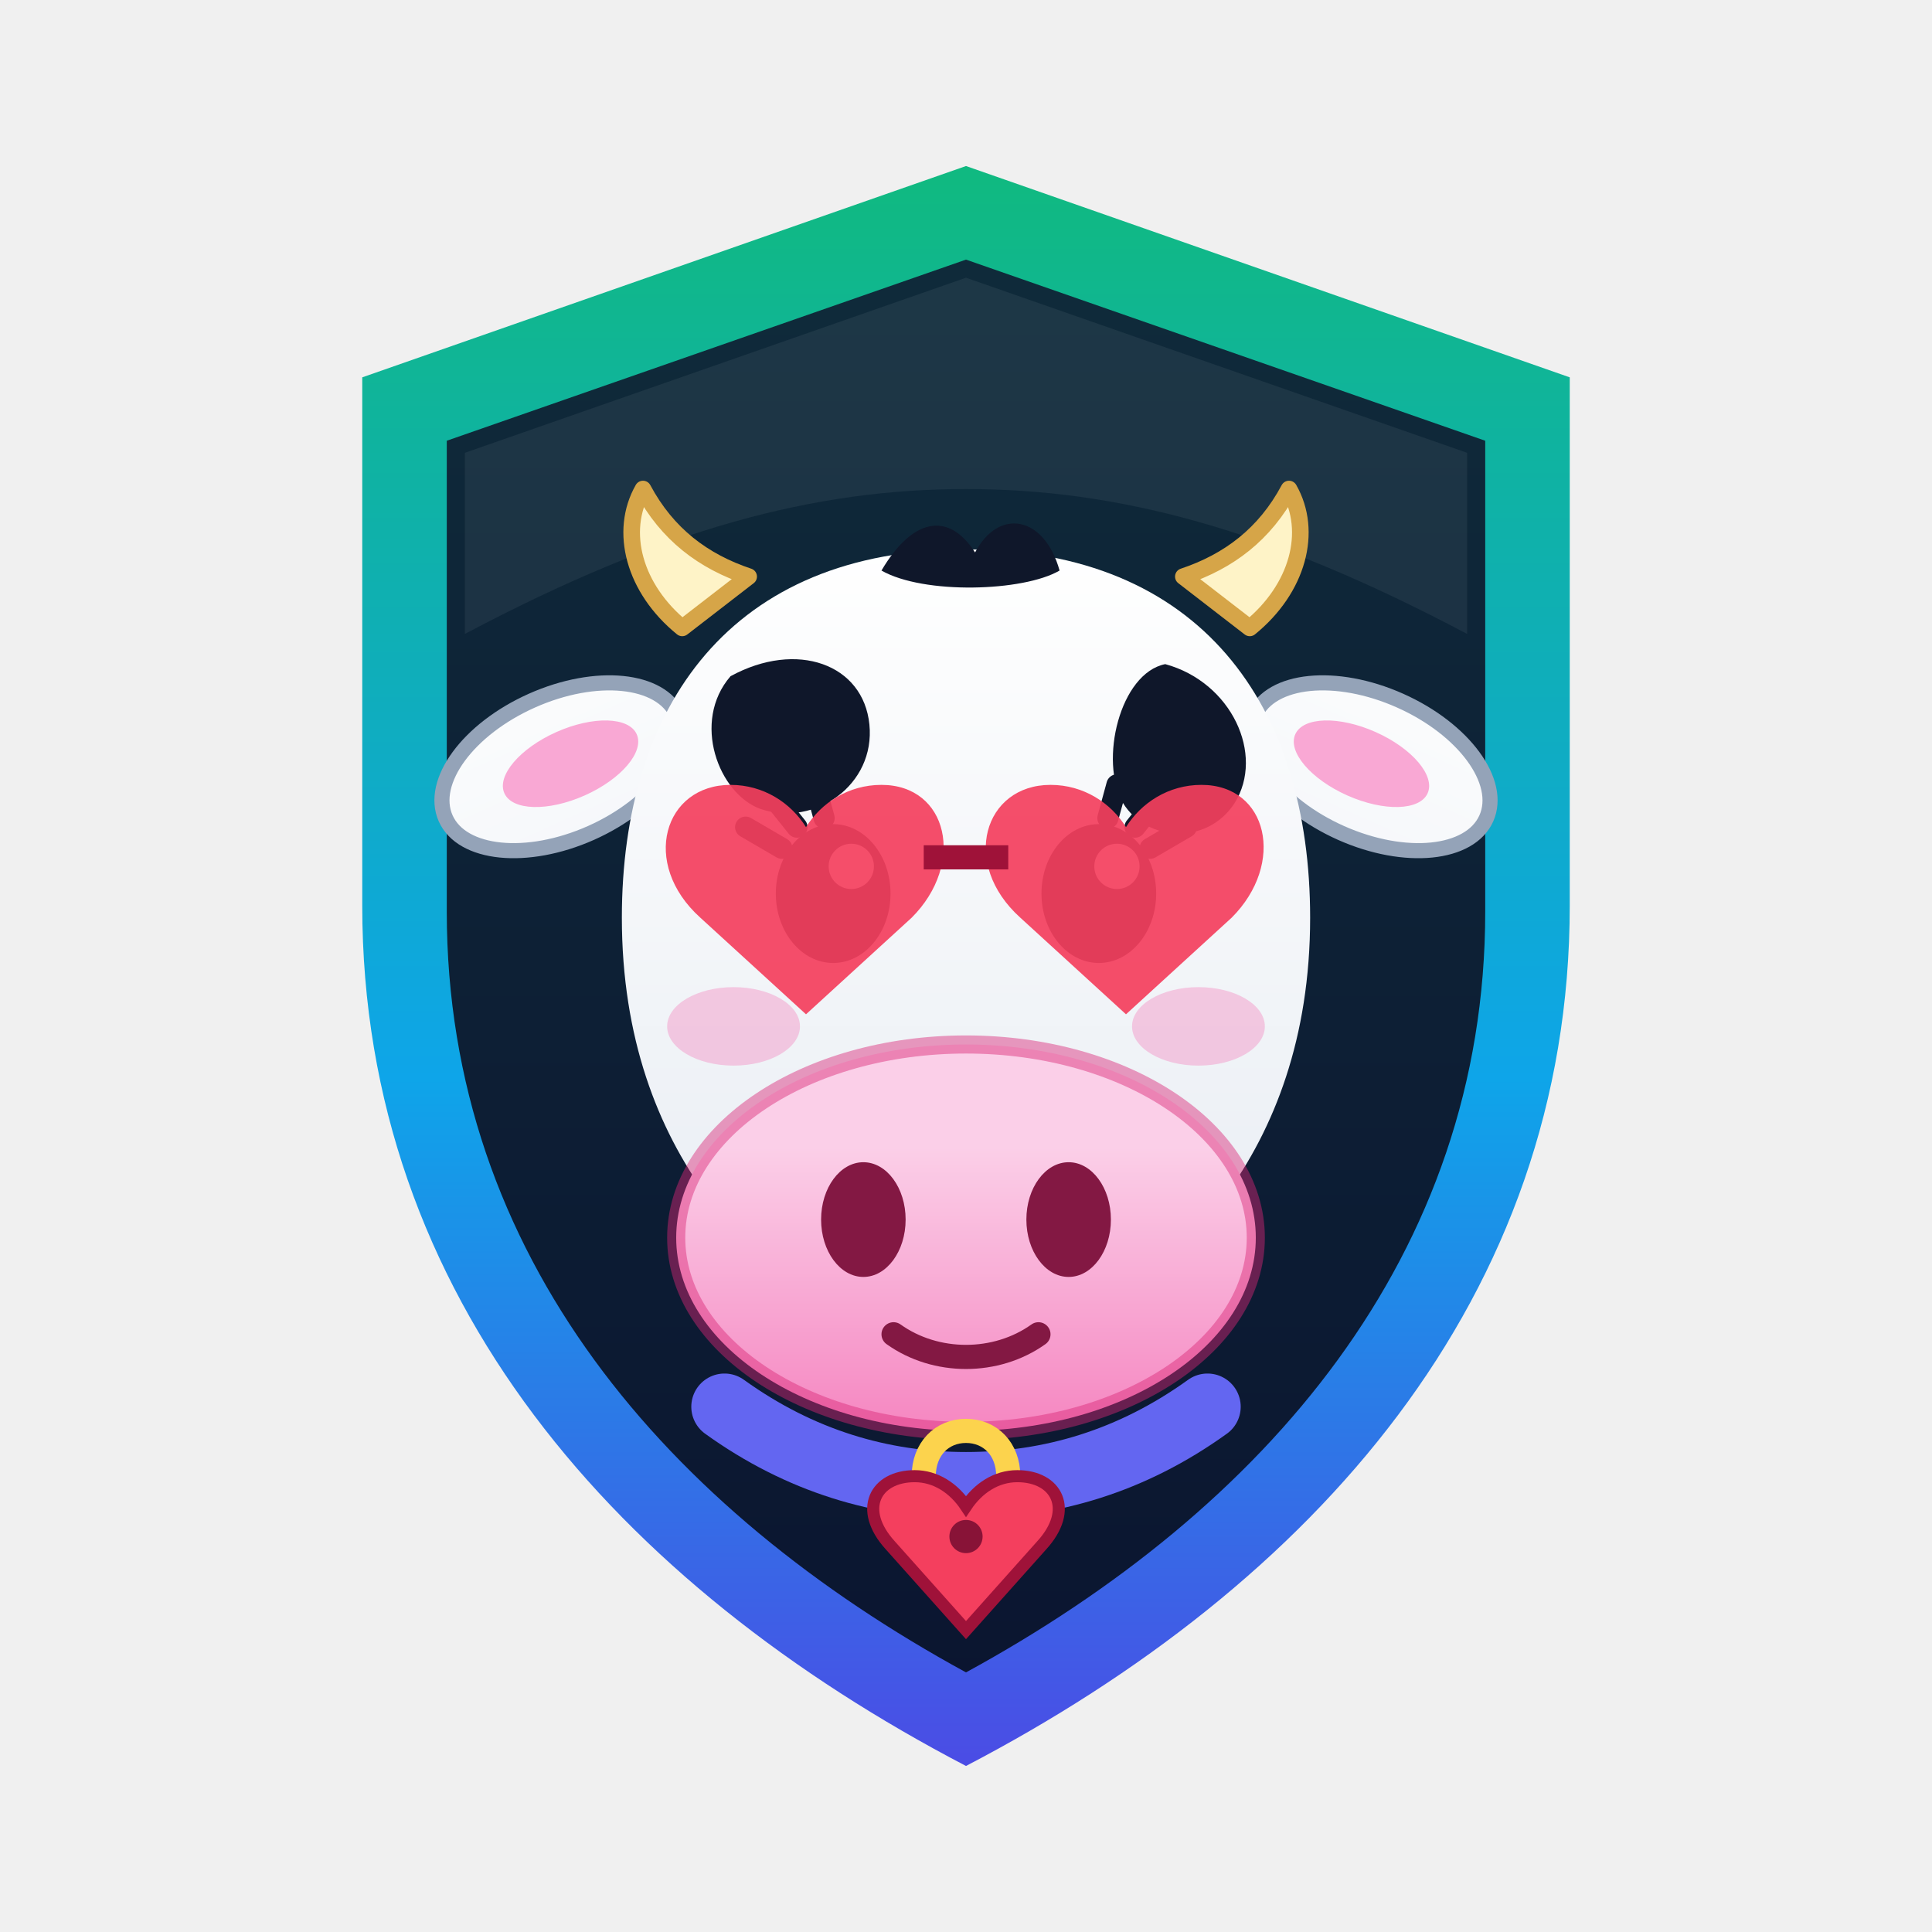
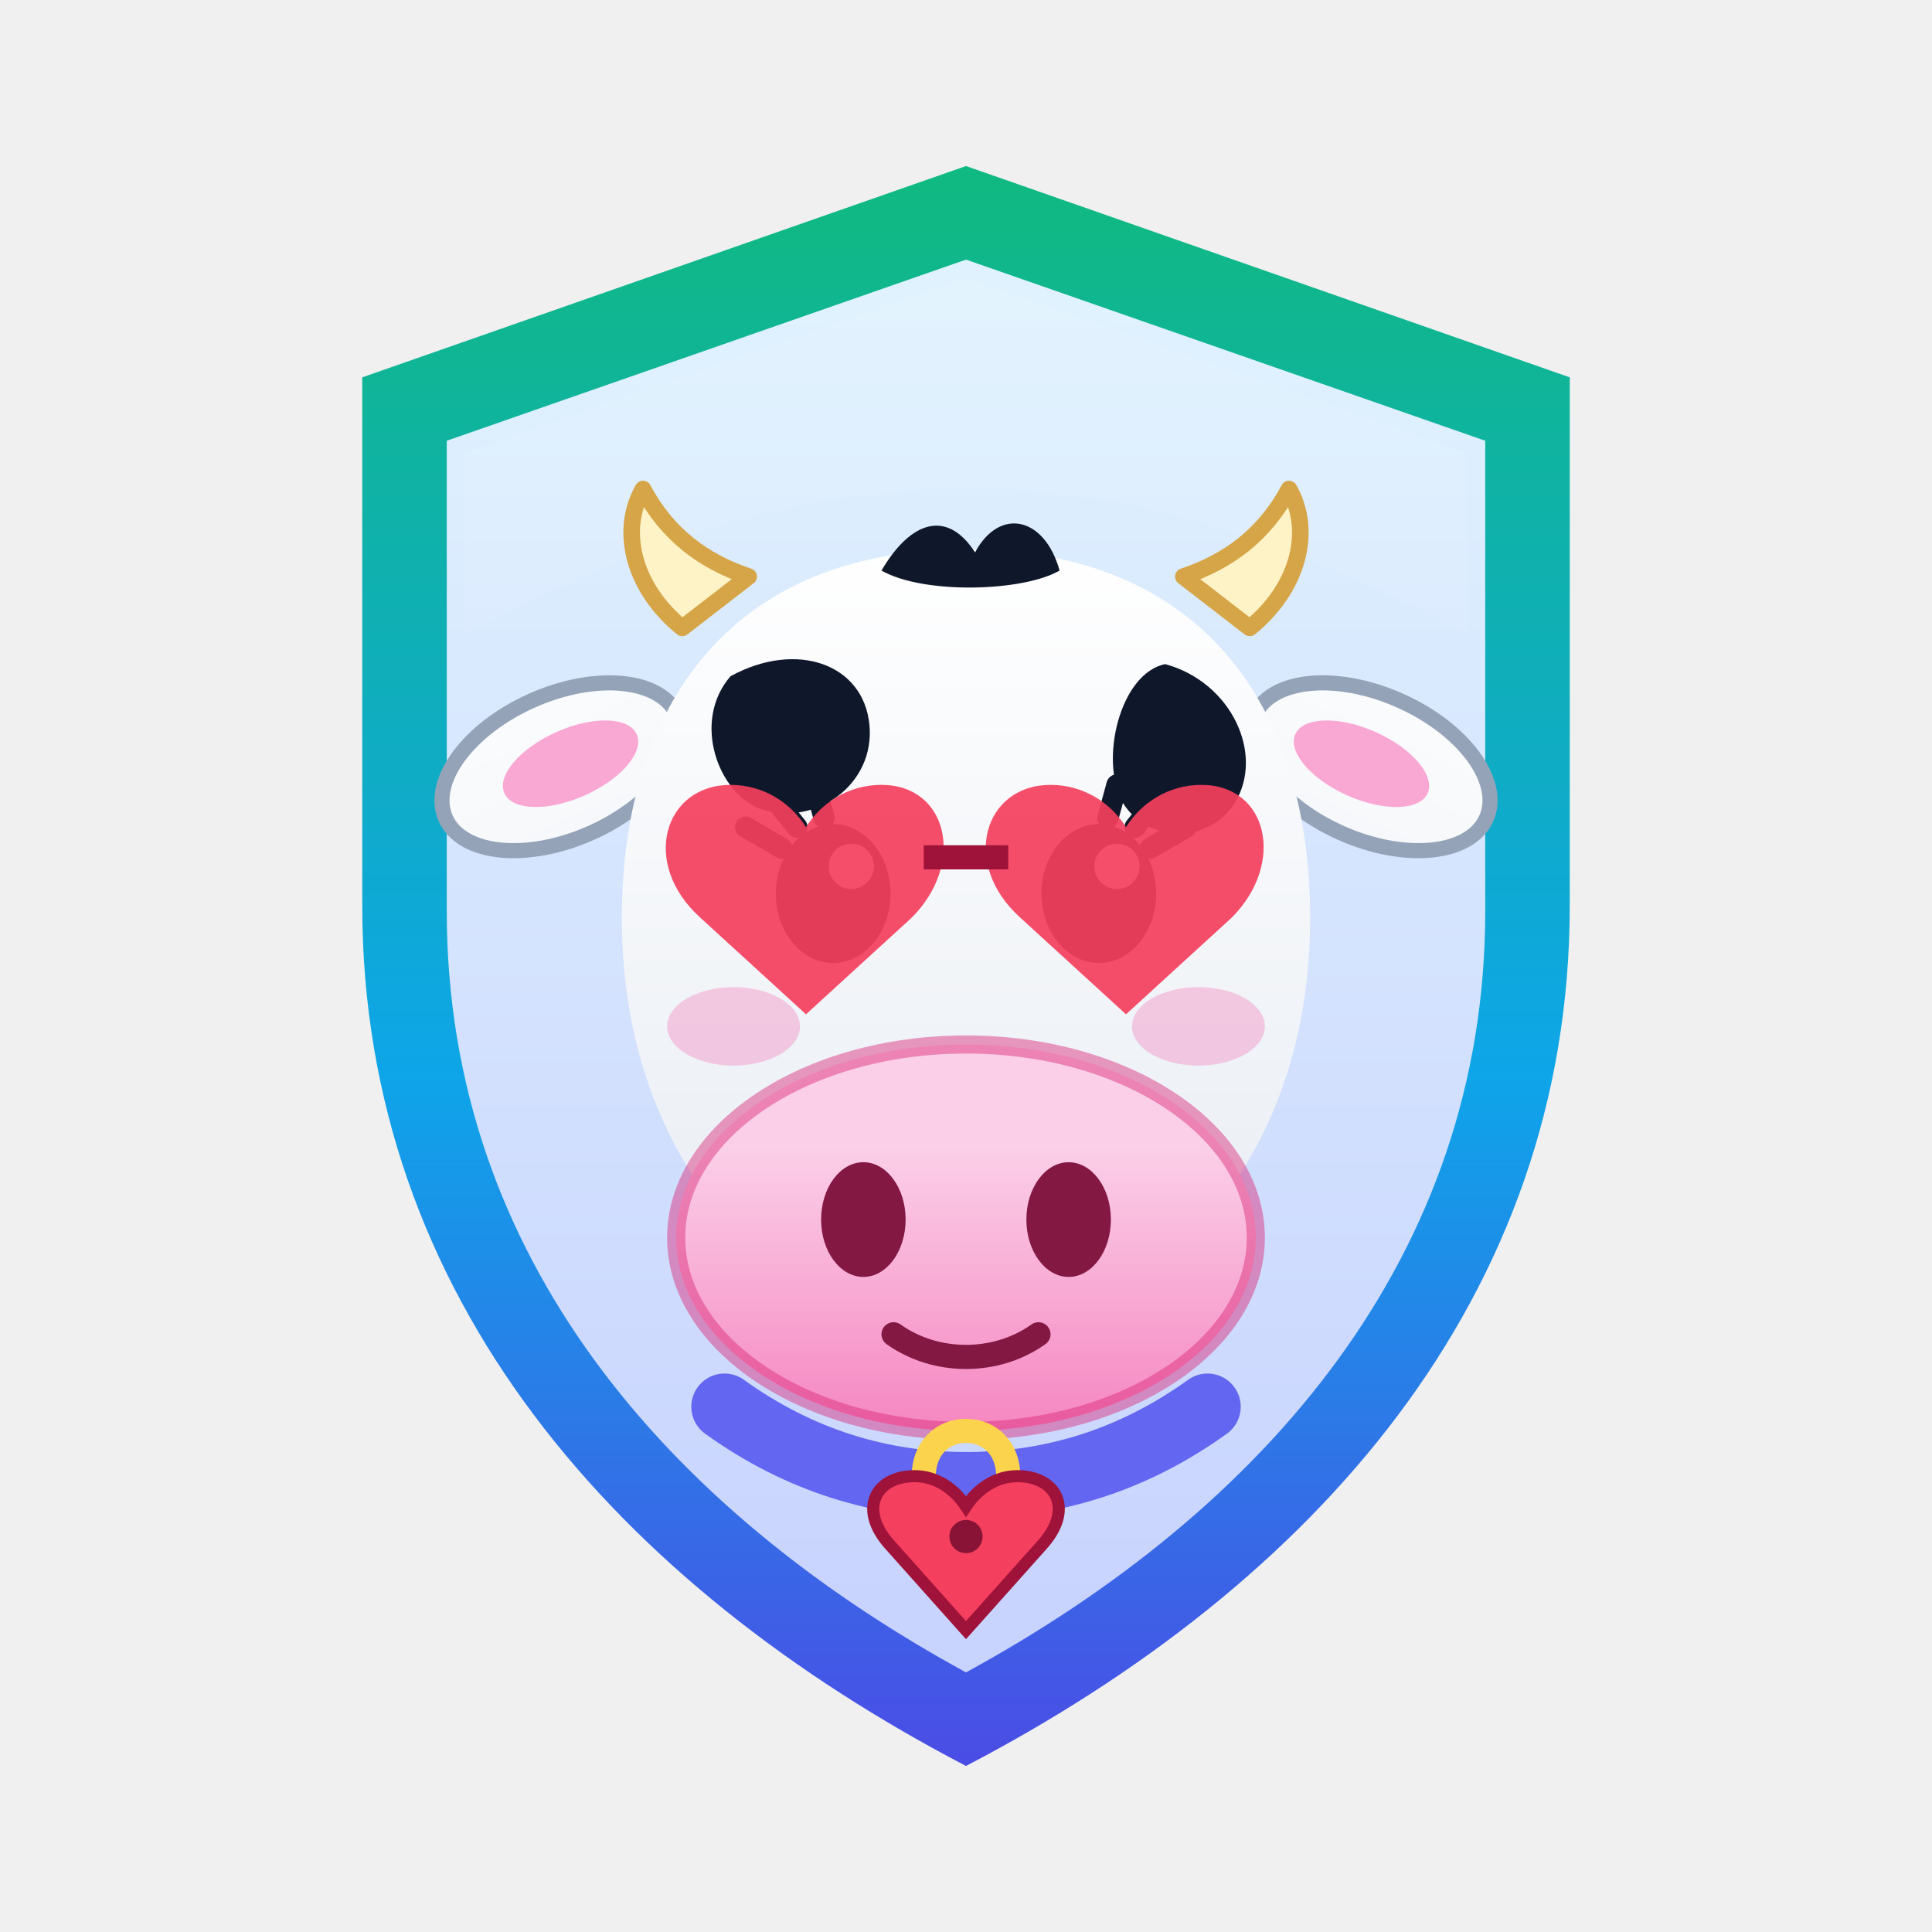
<svg xmlns="http://www.w3.org/2000/svg" viewBox="0 0 64 64" fill="none">
  <defs>
    <pattern id="check" width="2.4" height="2.4" patternUnits="userSpaceOnUse">
      <rect width="1.2" height="2.4" fill="#422006" />
      <rect width="2.4" height="1.2" fill="#422006" fill-opacity=".6" />
    </pattern>
    <linearGradient id="cowsecBg" x1="0" y1="0" x2="64" y2="64" gradientUnits="userSpaceOnUse">
      <stop offset="0%" stop-color="#0b1530" />
      <stop offset="100%" stop-color="#050a18" />
    </linearGradient>
    <linearGradient id="cowsecRim" x1="0" y1="0" x2="64" y2="64" gradientUnits="userSpaceOnUse">
      <stop offset="0%" stop-color="#34d399" stop-opacity="0.9" />
      <stop offset="50%" stop-color="#38bdf8" stop-opacity="0.5" />
      <stop offset="100%" stop-color="#818cf8" stop-opacity="0.85" />
    </linearGradient>
    <linearGradient id="cowsecShield" x1="32" y1="6" x2="32" y2="60" gradientUnits="userSpaceOnUse">
      <stop offset="0%" stop-color="#10b981" />
      <stop offset="55%" stop-color="#0ea5e9" />
      <stop offset="100%" stop-color="#4f46e5" />
    </linearGradient>
    <linearGradient id="cowsecShieldInner" x1="32" y1="10" x2="32" y2="56" gradientUnits="userSpaceOnUse">
-       <stop offset="0%" stop-color="#0f2a3a" />
-       <stop offset="100%" stop-color="#0b1530" />
+       <stop offset="0%" stop-color="#e0f2fe" />
+       <stop offset="100%" stop-color="#c7d2fe" />
    </linearGradient>
    <linearGradient id="cowsecHead" x1="32" y1="18" x2="32" y2="50" gradientUnits="userSpaceOnUse">
      <stop offset="0%" stop-color="#ffffff" />
      <stop offset="100%" stop-color="#e2e8f0" />
    </linearGradient>
    <linearGradient id="cowsecMuzzle" x1="32" y1="38" x2="32" y2="50" gradientUnits="userSpaceOnUse">
      <stop offset="0%" stop-color="#fbcfe8" />
      <stop offset="100%" stop-color="#f472b6" />
    </linearGradient>
  </defs>
  <path d="M32 5.5L52 12.5V30C52 43 43.5 52.5 32 58.5C20.5 52.5 12 43 12 30V12.5L32 5.5Z" fill="url(#cowsecShield)" />
  <path d="M32 8.6L49.2 14.6V30.2C49.2 41.6 41.9 50 32 55.4C22.1 50 14.8 41.6 14.8 30.2V14.6L32 8.6Z" fill="url(#cowsecShieldInner)" />
  <path d="M32 9.2L48.6 15V21C42 17.5 37 16.2 32 16.2C27 16.2 22 17.5 15.4 21V15L32 9.2Z" fill="#ffffff" fill-opacity="0.06" />
  <path d="M22.6 20.8C21 19.5 20.5 17.6 21.3 16.2C22.1 17.7 23.3 18.6 24.8 19.1Z" fill="#fef3c7" stroke="#d6a548" stroke-width="0.55" stroke-linejoin="round" />
  <path d="M41.4 20.8C43 19.5 43.5 17.6 42.7 16.2C41.9 17.7 40.7 18.6 39.2 19.1Z" fill="#fef3c7" stroke="#d6a548" stroke-width="0.55" stroke-linejoin="round" />
  <ellipse cx="18.6" cy="25.4" rx="4.2" ry="2.4" transform="rotate(-24 18.6 25.4)" fill="url(#cowsecHead)" stroke="#94a3b8" stroke-width="0.5" />
  <ellipse cx="18.9" cy="25.3" rx="2.4" ry="1.15" transform="rotate(-24 18.9 25.3)" fill="#f9a8d4" />
  <ellipse cx="45.4" cy="25.4" rx="4.2" ry="2.4" transform="rotate(24 45.4 25.4)" fill="url(#cowsecHead)" stroke="#94a3b8" stroke-width="0.5" />
  <ellipse cx="45.1" cy="25.3" rx="2.4" ry="1.15" transform="rotate(24 45.1 25.3)" fill="#f9a8d4" />
  <path d="M32 18.2C39.8 18.2 43.4 23.4 43.4 30.4C43.4 34.4 42.2 37.4 40.6 39.6L23.4 39.6C21.8 37.4 20.6 34.4 20.6 30.4C20.6 23.4 24.2 18.2 32 18.2Z" fill="url(#cowsecHead)" />
  <path d="M24.2 22.4C26.4 21.2 28.6 22 28.8 24C29 26 27 27.4 25.2 26.8C23.8 26.3 22.9 23.9 24.2 22.4Z" fill="#0f172a" />
  <path d="M38.6 22C40.8 22.6 41.9 25 40.9 26.6C40 28 38 27.9 37.2 26.6C36.4 25.2 37.1 22.3 38.6 22Z" fill="#0f172a" />
  <path d="M29.2 18.9C30.2 17.2 31.4 16.9 32.3 18.3C33.1 16.8 34.6 17.1 35.1 18.9C33.9 19.6 30.6 19.7 29.2 18.9Z" fill="#0f172a" />
  <ellipse cx="27.6" cy="29.6" rx="1.9" ry="2.3" fill="#0f172a" />
  <ellipse cx="36.4" cy="29.6" rx="1.9" ry="2.3" fill="#0f172a" />
  <circle cx="28.2" cy="28.7" r="0.75" fill="#ffffff" />
  <circle cx="37" cy="28.7" r="0.75" fill="#ffffff" />
  <g stroke="#0f172a" stroke-width="0.7" stroke-linecap="round">
    <path d="M25.9 28.1L24.7 27.4" />
    <path d="M26.4 27.4L25.6 26.4" />
    <path d="M27.3 27.1L27 26" />
    <path d="M38.1 28.1L39.3 27.4" />
    <path d="M37.6 27.4L38.4 26.4" />
    <path d="M36.7 27.1L37 26" />
  </g>
  <ellipse cx="24.3" cy="34" rx="2.2" ry="1.3" fill="#f472b6" fill-opacity="0.35" />
  <ellipse cx="39.7" cy="34" rx="2.2" ry="1.3" fill="#f472b6" fill-opacity="0.35" />
  <ellipse cx="32" cy="41" rx="9.6" ry="6.4" fill="url(#cowsecMuzzle)" stroke="#db2777" stroke-opacity="0.45" stroke-width="0.6" />
  <ellipse cx="28.6" cy="40.4" rx="1.4" ry="1.9" fill="#831843" />
  <ellipse cx="35.4" cy="40.4" rx="1.4" ry="1.9" fill="#831843" />
  <path d="M29.6 44.2C31 45.2 33 45.2 34.4 44.2" stroke="#831843" stroke-width="0.8" stroke-linecap="round" />
  <path d="M24 46.6C26.5 48.4 29.2 49.2 32 49.2C34.8 49.2 37.5 48.4 40 46.6" stroke="#6366f1" stroke-width="2.2" stroke-linecap="round" />
  <path d="M30.6 49.6V48.9C30.6 48 31.2 47.4 32 47.4C32.8 47.4 33.4 48 33.4 48.9V49.6" stroke="#fcd34d" stroke-width=".8" />
  <path d="M29.5 51.2C28.4 50 29 48.9 30.3 48.9C31 48.9 31.6 49.3 32 49.9C32.4 49.3 33 48.9 33.7 48.9C35 48.9 35.6 50 34.5 51.2L32 54Z" fill="#f43f5e" stroke="#9f1239" stroke-width=".4" />
  <circle cx="32" cy="50.9" r=".55" fill="#881337" />
  <path d="M23.2 30.4C21.2 28.6 22 26 24.2 26C25.3 26 26.2 26.6 26.7 27.4C27.2 26.6 28.1 26 29.2 26C31.4 26 32 28.6 30.2 30.4L26.7 33.6Z" fill="#f43f5e" fill-opacity=".92" />
  <path d="M33.8 30.4C31.8 28.6 32.6 26 34.8 26C35.9 26 36.8 26.6 37.3 27.4C37.8 26.6 38.7 26 39.8 26C42 26 42.6 28.6 40.8 30.4L37.3 33.6Z" fill="#f43f5e" fill-opacity=".92" />
  <path d="M30.6 28.4H33.4" stroke="#9f1239" stroke-width=".8" />
</svg>
